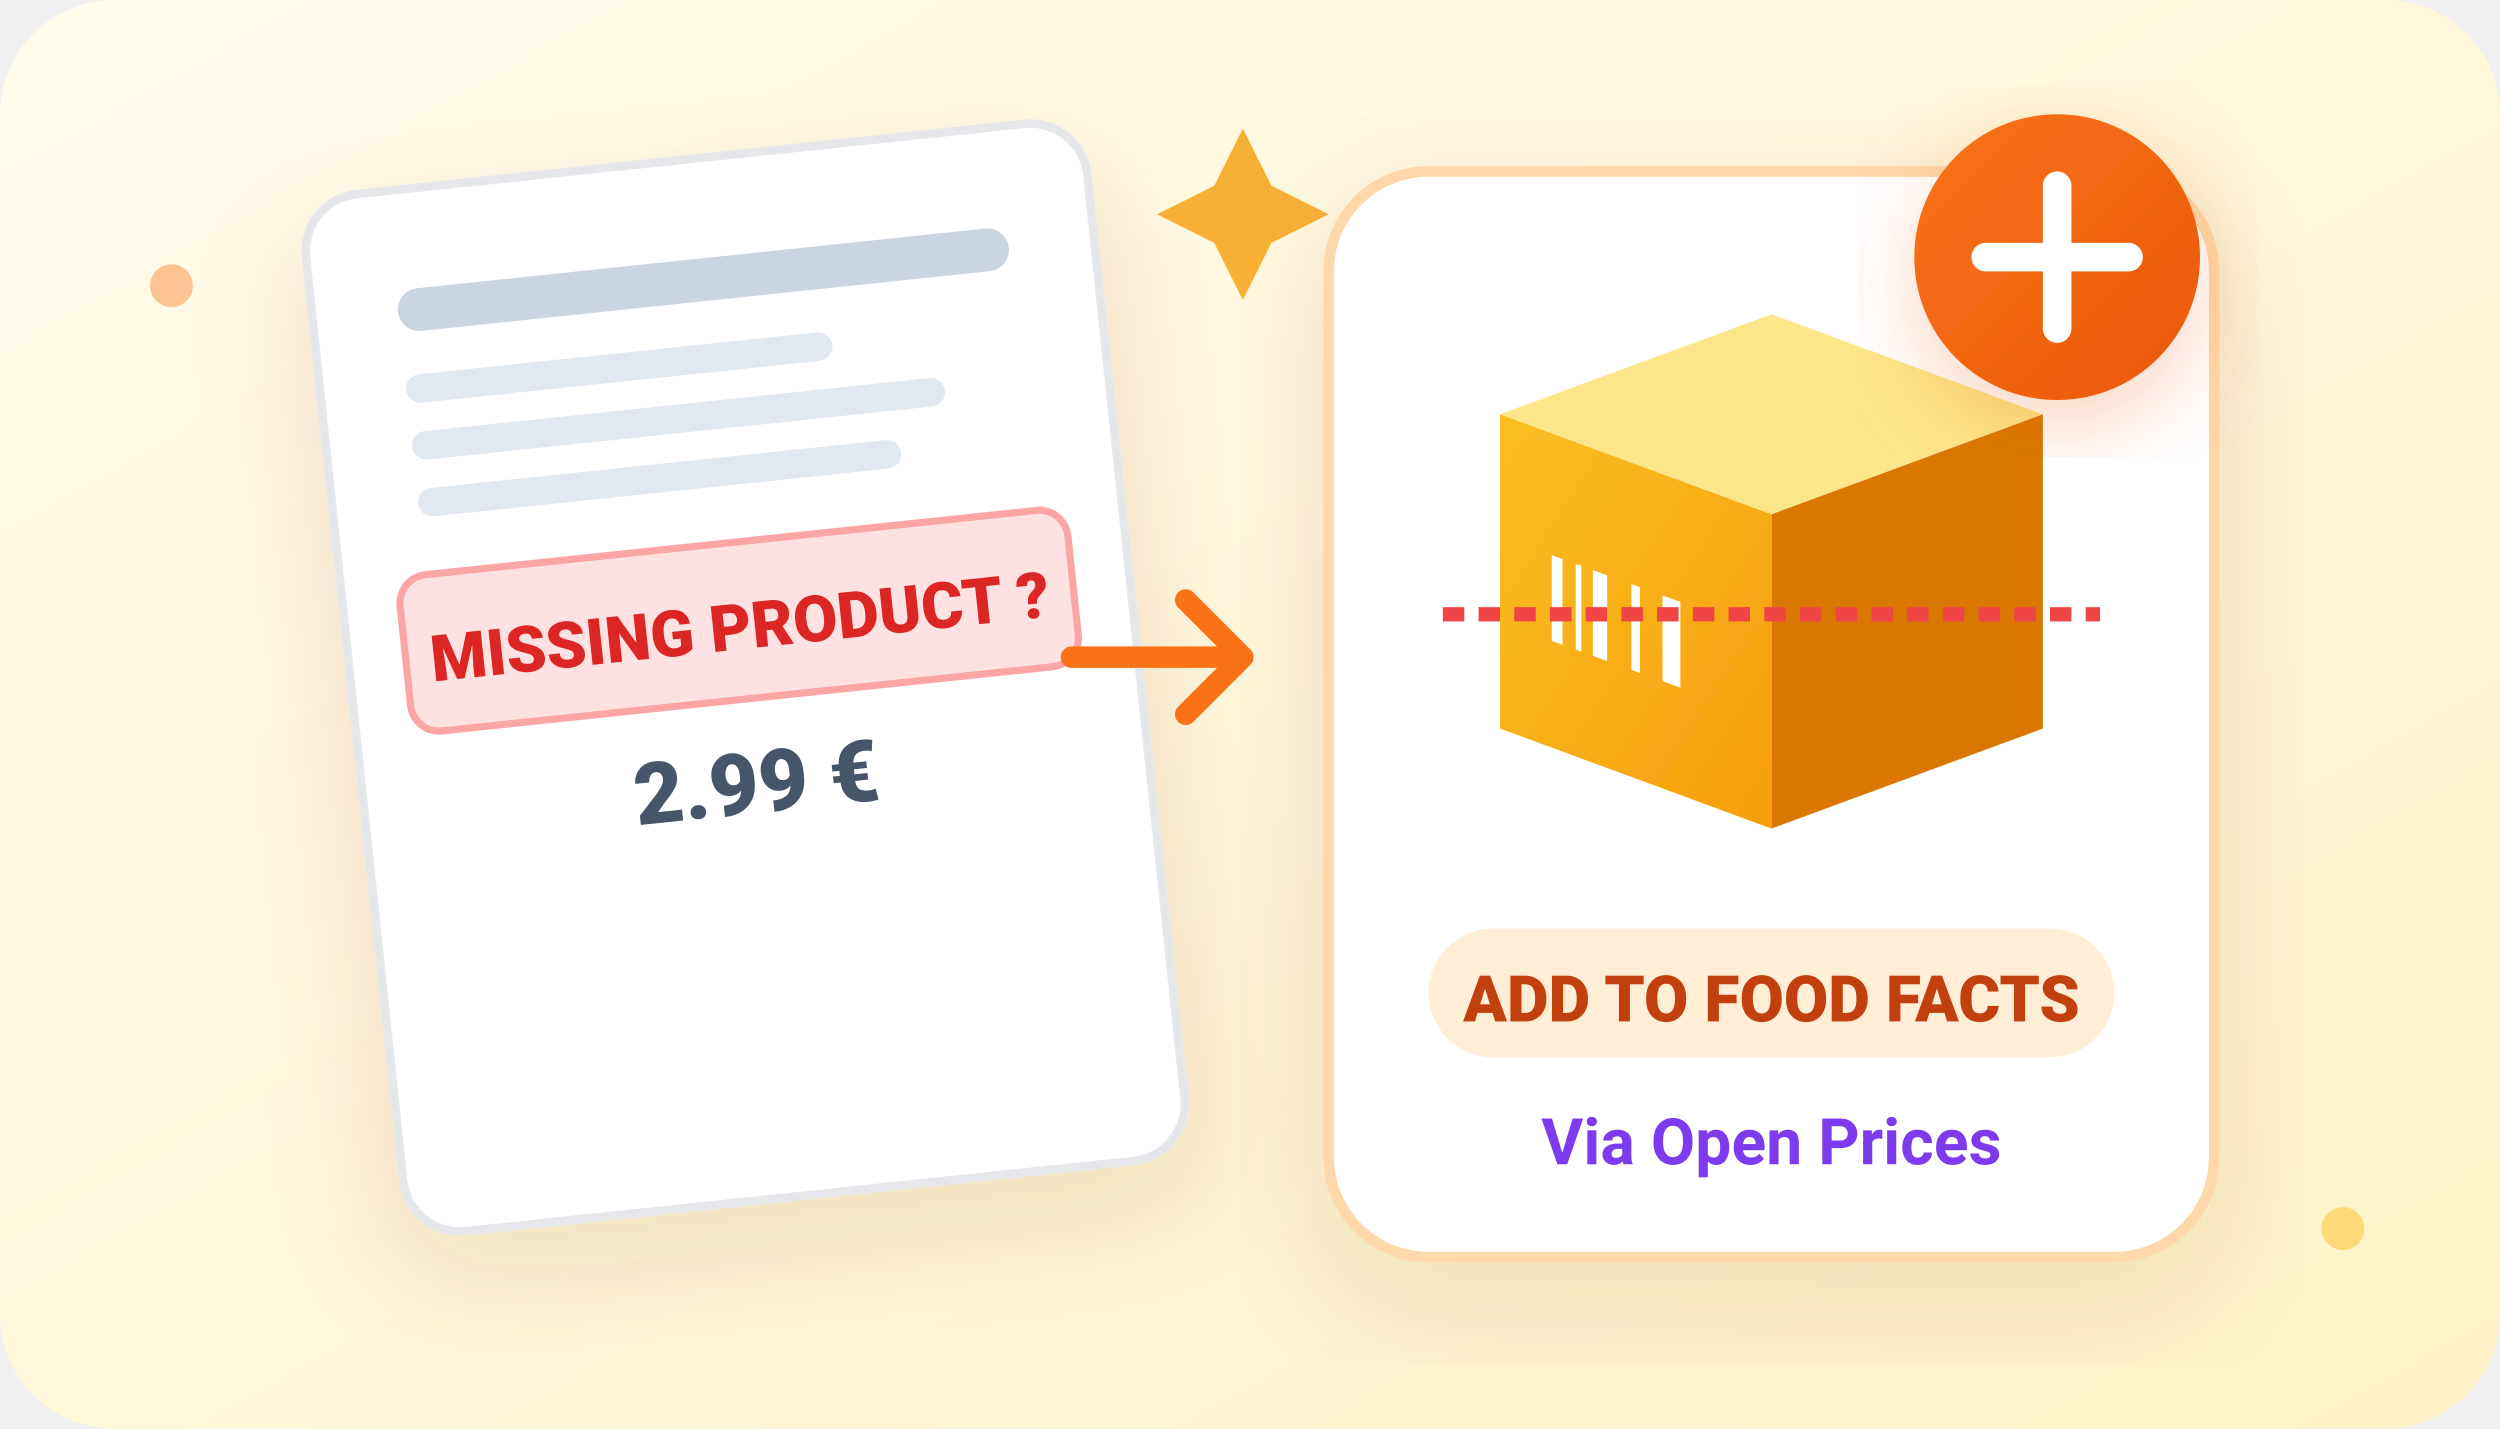
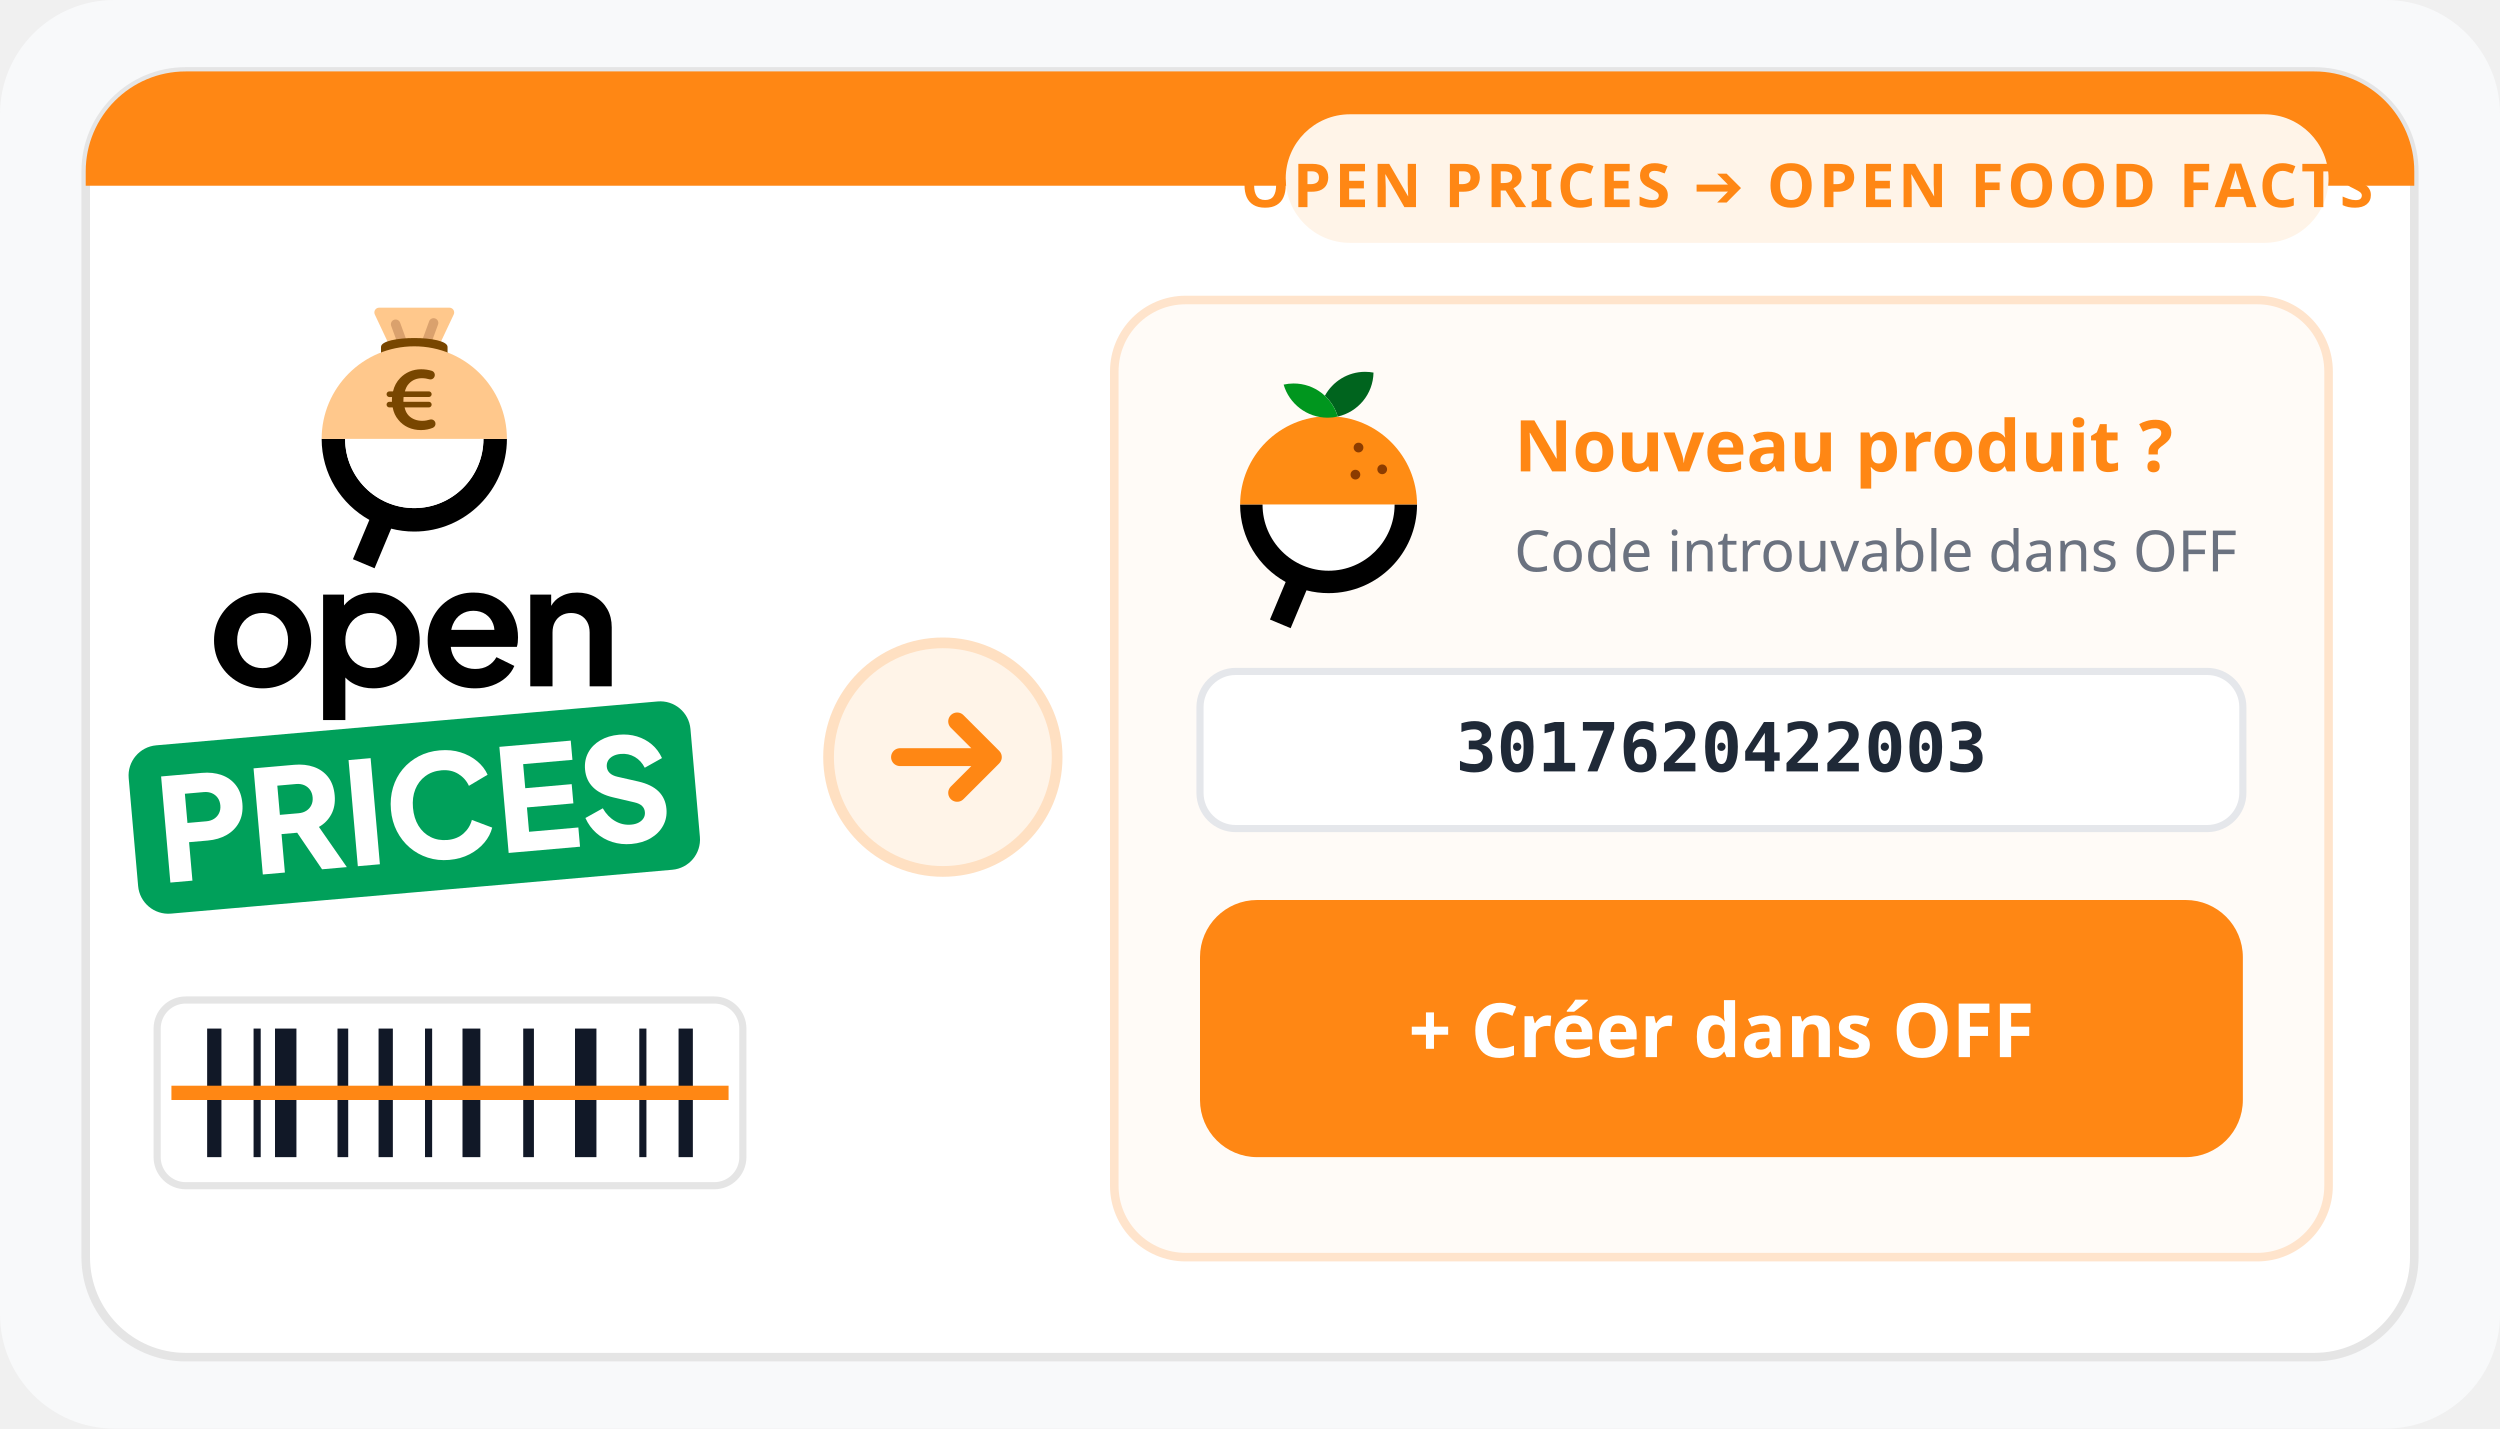
<svg xmlns="http://www.w3.org/2000/svg" viewBox="0 0 350 200" width="100%" height="100%">
-   <defs>
-     <linearGradient id="pcBgGrad" x1="0%" y1="0%" x2="100%" y2="100%">
-       <stop offset="0%" stop-color="#fffbeb" />
-       <stop offset="100%" stop-color="#fef3c7" />
-     </linearGradient>
-     <linearGradient id="pcOrange" x1="0%" y1="0%" x2="100%" y2="100%">
-       <stop offset="0%" stop-color="#f97316" />
-       <stop offset="100%" stop-color="#ea580c" />
-     </linearGradient>
-     <linearGradient id="pcPurple" x1="0%" y1="0%" x2="100%" y2="100%">
-       <stop offset="0%" stop-color="#8b5cf6" />
-       <stop offset="100%" stop-color="#6d28d9" />
-     </linearGradient>
-     <linearGradient id="pcBoxGrad" x1="0%" y1="0%" x2="100%" y2="100%">
-       <stop offset="0%" stop-color="#fbbf24" />
-       <stop offset="100%" stop-color="#f59e0b" />
-     </linearGradient>
-     <filter id="pcShadow" x="-10%" y="-10%" width="120%" height="120%">
-       <feDropShadow dx="0" dy="6" stdDeviation="8" flood-color="#7c2d12" flood-opacity="0.12" />
-     </filter>
-     <filter id="pcPlusShadow" x="-20%" y="-20%" width="140%" height="140%">
-       <feDropShadow dx="0" dy="4" stdDeviation="6" flood-color="#ea580c" flood-opacity="0.25" />
-     </filter>
-   </defs>
-   <rect width="350" height="200" rx="16" fill="url(#pcBgGrad)" />
-   <g transform="translate(42, 28) rotate(-6)" filter="url(#pcShadow)">
-     <rect width="110" height="146" rx="8" fill="#ffffff" stroke="#e5e7eb" stroke-width="1.2" />
-     <rect x="12" y="14" width="86" height="6" rx="3" fill="#cbd5e1" />
-     <rect x="12" y="26" width="60" height="4" rx="2" fill="#e2e8f0" />
-     <rect x="12" y="34" width="75" height="4" rx="2" fill="#e2e8f0" />
-     <rect x="12" y="42" width="68" height="4" rx="2" fill="#e2e8f0" />
-     <rect x="8" y="54" width="94" height="22" rx="4" fill="#fee2e2" stroke="#fca5a5" stroke-width="1" />
-     <text x="55" y="69" font-family="-apple-system, BlinkMacSystemFont, 'Segoe UI', Roboto, sans-serif" font-size="9" font-weight="800" fill="#dc2626" text-anchor="middle">MISSING PRODUCT ?</text>
-     <text x="55" y="92" font-family="-apple-system, BlinkMacSystemFont, 'Segoe UI', Roboto, sans-serif" font-size="12" font-weight="900" fill="#475569" text-anchor="middle">2.99 €</text>
+   <rect width="350" height="200" rx="16" fill="#F8F9FA" />
+   <rect x="12" y="10" width="326" height="180" rx="14" fill="#FFFFFF" stroke="#E5E5E5" stroke-width="1.2" />
+   <path d="M 12 24 A 14 14 0 0 1 26 10 L 324 10 A 14 14 0 0 1 338 24 L 338 26 L 12 26 Z" fill="#FF8714" />
+   <rect x="180" y="16" width="146" height="18" rx="9" fill="#FFF4E8" />
+   <text x="253" y="29" font-family="Plus Jakarta Sans, sans-serif" font-size="8.5" font-weight="700" fill="#FF8714" text-anchor="middle" letter-spacing="0.5">OPEN PRICES ➔ OPEN FOOD FACTS</text>
+   <g transform="translate(18, 38)">
+     <svg x="0" y="0" width="80" height="95" viewBox="0 0 301.1 319.37">
+       <defs>
+         <style>
+       .cls-1 {
+         fill: #00a05a;
+       }
+ 
+       .cls-2 {
+         fill: #fff;
+       }
+ 
+       .cls-3 {
+         fill: #784600;
+       }
+ 
+       .cls-4 {
+         fill: #daa16d;
+         stroke: #daa16d;
+         stroke-linecap: round;
+         stroke-miterlimit: 10;
+         stroke-width: 5px;
+       }
+ 
+       .cls-5 {
+         fill: #ffc88c;
+       }
+     </style>
+       </defs>
+       <g id="opcreate_Gold_Bag" data-name="Gold Bag">
+         <path d="M126.88,111.84l-8.67,20.7,11.41,4.78,8.74-20.88c3.9,1,7.98,1.54,12.19,1.54,26.91,0,48.81-21.9,48.81-48.81h-12.37c0,20.09-16.34,36.44-36.44,36.44s-36.44-16.34-36.44-36.44h-12.37c0,18.33,10.16,34.32,25.13,42.66Z" />
+         <path fill="#ffc88c" d="M132.05,0h36.99c1.86,0,3.08,1.93,2.29,3.61l-8.08,17.15c-.42.89-1.31,1.45-2.29,1.45h-20.84c-.98,0-1.87-.57-2.29-1.45l-8.08-17.15c-.79-1.68.43-3.61,2.29-3.61Z" />
+         <line fill="#daa16d" stroke="#daa16d" stroke-linecap="round" stroke-miterlimit="10" stroke-width="5" x1="140.72" y1="8.74" x2="145.65" y2="22.22" />
+         <line fill="#daa16d" stroke="#daa16d" stroke-linecap="round" stroke-miterlimit="10" stroke-width="5" x1="160.72" y1="8.04" x2="155.78" y2="21.52" />
+         <path fill="#784600" d="M168.08,26.07c0-.41-35.07-.41-35.07,0v-5.35c0-6.29,35.07-6.29,35.07,0v5.35Z" />
+         <path fill="#ffc88c" d="M101.74,69.18c0-26.96,21.85-48.81,48.81-48.81s48.81,21.85,48.81,48.81h-97.62Z" />
+         <path fill="#ffffff" d="M186.98,69.17c0,20.12-16.31,36.44-36.44,36.44s-36.44-16.31-36.44-36.44h72.87Z" />
+         <path fill="#784600" d="M161.66,60.62c.28,1.11-.29,2.25-1.34,2.69-1.68.69-3.84,1.2-6.26,1.2-4.92,0-9.21-1.97-11.92-5.44-1.5-1.74-2.52-3.97-2.97-6.5h-1.74c-.82,0-1.49-.67-1.49-1.49h0c0-.82.67-1.49,1.49-1.49h1.32s.02-.02.03-.03c-.07-.82,0-1.66.06-2.46h-1.41c-.82,0-1.49-.67-1.49-1.49h0c0-.82.67-1.49,1.49-1.49h1.91c.62-2.73,1.93-5.15,3.77-7.03,2.76-2.88,6.56-4.63,11.09-4.63,2.09,0,3.98.33,5.53.8,1.2.36,1.89,1.61,1.55,2.82l-.02.06c-.34,1.21-1.6,1.94-2.81,1.59-1.15-.33-2.48-.56-3.88-.56-2.7,0-5.07.96-6.79,2.82-1.06,1.04-1.77,2.55-2.18,4.12h12.61c.82,0,1.49.67,1.49,1.49h0c0,.82-.67,1.49-1.49,1.49h-13.3c-.07.54-.09,1.12-.09,1.69v.81h13.39c.82,0,1.49.67,1.49,1.49h0c0,.82-.67,1.49-1.49,1.49h-12.76c.37,1.81,1.14,3.28,2.19,4.33,1.8,1.83,4.32,2.72,7.13,2.72,1.46,0,2.85-.27,4-.63,1.25-.38,2.56.36,2.88,1.62h0Z" />
+         <path d="M83.6,153.41c-3.85-2.19-8.18-3.29-12.97-3.29s-9.04,1.1-12.89,3.29-6.93,5.19-9.24,8.98c-2.31,3.79-3.47,8.12-3.47,12.97s1.16,9.18,3.47,12.97c2.31,3.79,5.41,6.78,9.29,8.98,3.88,2.19,8.16,3.29,12.84,3.29s9.03-1.1,12.89-3.29c3.85-2.19,6.93-5.18,9.24-8.98,2.31-3.79,3.47-8.12,3.47-12.97s-1.14-9.26-3.42-13.02c-2.28-3.76-5.35-6.74-9.2-8.93h-.01ZM82.31,182.87c-1.16,2.22-2.73,3.95-4.71,5.2-1.99,1.24-4.31,1.87-6.98,1.87s-4.92-.62-6.93-1.87c-2.02-1.24-3.6-2.98-4.75-5.2-1.16-2.22-1.73-4.72-1.73-7.51s.58-5.27,1.73-7.47c1.16-2.19,2.74-3.91,4.75-5.15,2.01-1.24,4.32-1.87,6.93-1.87s4.99.62,6.98,1.87c1.98,1.24,3.55,2.96,4.71,5.15,1.16,2.19,1.73,4.68,1.73,7.47s-.58,5.29-1.73,7.51Z" />
+         <path d="M141.42,153.5c-3.67-2.25-7.79-3.38-12.35-3.38-3.73,0-7.02.73-9.86,2.18-2.28,1.16-4.17,2.7-5.69,4.61v-5.72h-11.02v66.12h11.73v-22.42c1.43,1.52,3.13,2.74,5.11,3.67,2.93,1.36,6.15,2.04,9.64,2.04,4.68,0,8.86-1.11,12.53-3.33s6.58-5.26,8.71-9.11c2.13-3.85,3.2-8.12,3.2-12.8s-1.08-9.01-3.24-12.8c-2.16-3.79-5.08-6.81-8.75-9.06h0ZM139.55,182.92c-1.19,2.19-2.8,3.91-4.84,5.15-2.04,1.24-4.4,1.87-7.07,1.87s-4.84-.62-6.89-1.87c-2.04-1.24-3.64-2.96-4.8-5.15-1.16-2.19-1.73-4.71-1.73-7.55s.58-5.27,1.73-7.47c1.16-2.19,2.75-3.91,4.8-5.15,2.04-1.24,4.34-1.87,6.89-1.87s5.02.62,7.07,1.87c2.04,1.24,3.66,2.96,4.84,5.15,1.18,2.19,1.78,4.68,1.78,7.47s-.59,5.36-1.78,7.55Z" />
+         <path d="M199.01,157.14c-2.01-2.19-4.46-3.91-7.33-5.15-2.87-1.24-6.21-1.87-10-1.87-4.56,0-8.65,1.1-12.26,3.29s-6.49,5.17-8.62,8.93c-2.13,3.76-3.2,8.07-3.2,12.93s1.04,8.95,3.11,12.8c2.07,3.85,4.99,6.9,8.75,9.15s8.13,3.38,13.11,3.38c3.26,0,6.28-.5,9.06-1.51,2.78-1.01,5.18-2.4,7.2-4.18,2.01-1.78,3.5-3.82,4.44-6.13l-9.42-4.62c-1.07,1.9-2.53,3.41-4.4,4.53-1.87,1.13-4.13,1.69-6.8,1.69s-5.02-.62-7.07-1.87c-2.04-1.24-3.59-3.01-4.62-5.29-.62-1.37-1.01-2.87-1.18-4.49h34.81c.24-.71.4-1.5.49-2.35.09-.86.13-1.73.13-2.62,0-3.26-.53-6.29-1.6-9.11-1.07-2.81-2.61-5.32-4.62-7.51h.02ZM170.03,169.76c.2-1.02.48-1.97.85-2.84.98-2.31,2.41-4.09,4.31-5.33,1.9-1.24,4.06-1.87,6.49-1.87s4.72.62,6.53,1.87c1.81,1.24,3.11,2.93,3.91,5.07.37.97.58,2.01.65,3.11h-22.74Z" />
+         <path d="M245.83,152.43c-2.76-1.54-5.91-2.31-9.46-2.31s-6.44.76-9.02,2.27c-1.99,1.17-3.54,2.75-4.67,4.75v-5.95h-11.02v48.35h11.73v-28.35c0-2.13.41-3.97,1.24-5.51.83-1.54,1.98-2.72,3.47-3.55,1.48-.83,3.17-1.24,5.07-1.24s3.58.42,5.07,1.24c1.48.83,2.64,2.01,3.47,3.55.83,1.54,1.24,3.38,1.24,5.51v28.35h11.64v-31.1c0-3.61-.77-6.8-2.31-9.55-1.54-2.75-3.69-4.9-6.44-6.44v-.02Z" />
+         <rect fill="#00a05a" x="1.98" y="218.89" width="297.14" height="89.02" rx="15.98" ry="15.98" transform="translate(-22.38 14.12) rotate(-5)" />
+         <g>
+           <path fill="#ffffff" d="M22.03,302.94l-4.89-55.92,21.46-1.88c3.85-.34,7.33.04,10.42,1.13,3.09,1.09,5.61,2.89,7.54,5.39,1.93,2.5,3.07,5.71,3.41,9.61.33,3.8-.25,7.1-1.74,9.91-1.49,2.8-3.67,5.02-6.53,6.66-2.86,1.64-6.19,2.62-9.99,2.95l-9.83.86,1.77,20.26-11.63,1.02ZM31.01,271.52l9.91-.87c1.65-.14,3.05-.59,4.19-1.35,1.14-.75,2-1.74,2.58-2.95.58-1.21.8-2.57.67-4.07-.14-1.55-.59-2.87-1.37-3.96-.78-1.09-1.79-1.91-3.05-2.46-1.26-.54-2.71-.75-4.36-.6l-9.91.87,1.35,15.39Z" />
+           <path fill="#ffffff" d="M88.86,276.67l-8.26.72,1.77,20.26-11.63,1.02-4.89-55.92,21.39-1.87c3.85-.34,7.33.04,10.42,1.13,3.09,1.09,5.61,2.89,7.54,5.39,1.93,2.5,3.07,5.71,3.41,9.61.33,3.8-.26,7.12-1.78,9.95-1.52,2.83-3.69,5.05-6.53,6.66l14.71,21.17-13.06,1.14-13.11-19.27ZM79.72,267.26l9.83-.86c1.65-.14,3.05-.59,4.19-1.35,1.14-.75,2-1.74,2.58-2.95.58-1.21.8-2.57.67-4.07-.14-1.55-.59-2.87-1.37-3.96-.78-1.09-1.79-1.91-3.05-2.46-1.26-.54-2.71-.75-4.36-.6l-9.83.86,1.35,15.39Z" />
+           <path fill="#ffffff" d="M120.8,294.3l-4.89-55.91,11.63-1.02,4.89,55.92-11.63,1.02Z" />
+           <path fill="#ffffff" d="M168.99,290.99c-4,.35-7.78-.05-11.34-1.2-3.56-1.15-6.72-2.92-9.5-5.29s-5.04-5.26-6.77-8.64c-1.73-3.38-2.78-7.14-3.14-11.29-.36-4.15,0-8.05,1.09-11.71,1.09-3.65,2.8-6.87,5.13-9.68,2.33-2.8,5.14-5.06,8.44-6.79,3.3-1.73,6.98-2.77,11.03-3.12,4.05-.36,7.75,0,11.1,1.07,3.35,1.07,6.24,2.63,8.69,4.68,2.45,2.05,4.27,4.42,5.46,7.09l-9.85,5.85c-1.19-2.62-3.05-4.71-5.58-6.28-2.53-1.57-5.5-2.2-8.9-1.9-3.3.29-6.14,1.32-8.5,3.09-2.37,1.77-4.12,4.08-5.26,6.93s-1.55,6.1-1.23,9.75c.32,3.65,1.29,6.79,2.9,9.43,1.62,2.63,3.74,4.61,6.38,5.94,2.64,1.33,5.61,1.85,8.91,1.57,3.4-.3,6.21-1.44,8.44-3.42,2.22-1.98,3.69-4.37,4.4-7.15l10.72,4.05c-.71,2.83-2.09,5.48-4.15,7.92-2.05,2.45-4.64,4.49-7.75,6.12-3.11,1.63-6.69,2.63-10.74,2.98Z" />
+           <path fill="#ffffff" d="M200.28,287.34l-4.89-55.92,37.6-3.29.89,10.13-25.97,2.27,1.11,12.68,24.47-2.14.89,10.13-24.47,2.14,1.12,12.83,25.97-2.27.89,10.13-37.6,3.29Z" />
+           <path fill="#ffffff" d="M264.91,282.6c-3.5.31-6.85-.04-10.04-1.05-3.19-1.01-6-2.59-8.43-4.75-2.43-2.16-4.34-4.79-5.72-7.89l9.16-5.11c1.67,2.93,3.82,5.16,6.45,6.7,2.63,1.54,5.45,2.17,8.45,1.91,1.6-.14,2.96-.51,4.06-1.11,1.11-.6,1.95-1.37,2.52-2.3.57-.93.81-2,.7-3.2-.11-1.3-.61-2.38-1.49-3.23-.88-.86-2.2-1.48-3.95-1.89l-11.27-2.64c-4.58-1.06-8.11-2.83-10.6-5.31-2.49-2.48-3.89-5.6-4.22-9.35-.29-3.3.27-6.28,1.68-8.92,1.41-2.64,3.51-4.79,6.32-6.45,2.8-1.66,6.11-2.65,9.91-2.99,3.35-.29,6.51.01,9.46.91,2.95.9,5.56,2.31,7.82,4.23s4.04,4.31,5.35,7.17l-9.08,5.1c-1.28-2.51-3.03-4.41-5.26-5.7-2.23-1.29-4.7-1.82-7.4-1.58-1.55.14-2.91.51-4.06,1.11-1.16.61-2.02,1.4-2.59,2.38-.57.98-.8,2.07-.7,3.28.11,1.3.64,2.4,1.57,3.3.94.9,2.28,1.55,4.03,1.95l11.04,2.51c4.63,1.06,8.17,2.79,10.63,5.2,2.45,2.41,3.85,5.49,4.17,9.24.29,3.25-.31,6.22-1.79,8.89-1.48,2.68-3.65,4.86-6.5,6.54-2.85,1.69-6.26,2.7-10.21,3.05Z" />
+         </g>
+       </g>
+     </svg>
+     <g transform="translate(4, 102)">
+       <rect width="82" height="26" rx="4" fill="#FFFFFF" stroke="#E5E5E5" stroke-width="1" />
+       <line x1="8" y1="4" x2="8" y2="22" stroke="#111827" stroke-width="2" />
+       <line x1="14" y1="4" x2="14" y2="22" stroke="#111827" stroke-width="1" />
+       <line x1="18" y1="4" x2="18" y2="22" stroke="#111827" stroke-width="3" />
+       <line x1="26" y1="4" x2="26" y2="22" stroke="#111827" stroke-width="1.5" />
+       <line x1="32" y1="4" x2="32" y2="22" stroke="#111827" stroke-width="2" />
+       <line x1="38" y1="4" x2="38" y2="22" stroke="#111827" stroke-width="1" />
+       <line x1="44" y1="4" x2="44" y2="22" stroke="#111827" stroke-width="2.5" />
+       <line x1="52" y1="4" x2="52" y2="22" stroke="#111827" stroke-width="1.5" />
+       <line x1="60" y1="4" x2="60" y2="22" stroke="#111827" stroke-width="3" />
+       <line x1="68" y1="4" x2="68" y2="22" stroke="#111827" stroke-width="1" />
+       <line x1="74" y1="4" x2="74" y2="22" stroke="#111827" stroke-width="2" />
+       <line x1="2" y1="13" x2="80" y2="13" stroke="#FF8714" stroke-width="2" />
+     </g>
  </g>
-   <g transform="translate(150, 92)">
-     <path d="M0 0 L24 0 M16 -8 L24 0 L16 8" fill="none" stroke="#f97316" stroke-width="3" stroke-linecap="round" stroke-linejoin="round" />
+   <g transform="translate(112, 86)">
+     <circle cx="20" cy="20" r="16" fill="#FFF4E8" stroke="#FFE0C2" stroke-width="1.5" />
+     <path d="M 14 20 H 26 M 22 15 L 27 20 L 22 25" fill="none" stroke="#FF8714" stroke-width="2.5" stroke-linecap="round" stroke-linejoin="round" />
  </g>
-   <g transform="translate(186, 24)" filter="url(#pcShadow)">
-     <rect width="124" height="152" rx="14" fill="#ffffff" stroke="#fed7aa" stroke-width="1.5" />
-     <g transform="translate(24, 20)">
-       <polygon points="38,0 76,14 38,28 0,14" fill="#fde68a" />
-       <polygon points="0,14 38,28 38,72 0,58" fill="url(#pcBoxGrad)" />
-       <polygon points="38,28 76,14 76,58 38,72" fill="#d97706" />
-       <g transform="translate(8, 34) skewY(20)">
-         <line x1="0" y1="0" x2="0" y2="12" stroke="#ffffff" stroke-width="1.5" />
-         <line x1="3" y1="0" x2="3" y2="12" stroke="#ffffff" stroke-width="0.8" />
-         <line x1="6" y1="0" x2="6" y2="12" stroke="#ffffff" stroke-width="2" />
-         <line x1="11" y1="0" x2="11" y2="12" stroke="#ffffff" stroke-width="1.2" />
-         <line x1="16" y1="0" x2="16" y2="12" stroke="#ffffff" stroke-width="2.5" />
+   <g transform="translate(156, 42)">
+     <rect width="170" height="134" rx="10" fill="#FFFBF7" stroke="#FFE4CC" stroke-width="1.2" />
+     <svg x="12" y="10" width="36" height="36" viewBox="0 0 178 178">
+       <defs id="offcreate_defs3066" />
+       <g id="layer1">
+         <g id="offcreate_g2997" transform="translate(-33.85,-30.075)">
+           <g id="offcreate_g2989">
+             <path class="f" d="m 61.62,122.32 c 0,-33.82 27.41,-61.23 61.23,-61.23 33.82,0 61.23,27.41 61.23,61.23 z" id="offcreate_path2979" style="fill:#ff8c14" />
+             <path class="e" d="m 168.55,122.32 c 0,25.24 -20.46,45.71 -45.71,45.71 -25.24,0 -45.71,-20.46 -45.71,-45.71 z" id="offcreate_path2981" style="fill:#ffffff" />
+             <circle class="g" cx="143.58" cy="82.78" r="3.37" id="offcreate_circle2983" style="fill:#8c3c00" />
+             <circle class="g" cx="159.98" cy="97.84" r="3.37" id="offcreate_circle2985" style="fill:#8c3c00" />
+             <circle class="g" cx="141.43" cy="101.52" r="3.37" id="offcreate_circle2987" style="fill:#8c3c00" />
+           </g>
+           <path d="m 93.15,175.84 -10.88,25.97 14.32,6 10.97,-26.19 c 4.89,1.26 10.01,1.93 15.29,1.93 33.76,0 61.23,-27.47 61.23,-61.23 h -15.52 c 0,25.2 -20.5,45.71 -45.71,45.71 -25.21,0 -45.71,-20.5 -45.71,-45.71 H 61.62 c 0,22.99 12.74,43.05 31.53,53.52 z" id="offcreate_path2991" />
+           <path class="c" d="m 148.17,30.34 c -12.04,0 -22.5,6.71 -27.88,16.59 4.14,3.86 7.27,8.79 8.89,14.38 14.01,-3.14 24.53,-15.53 24.77,-30.43 -1.87,-0.35 -3.8,-0.53 -5.78,-0.53 z" id="offcreate_path2993" style="fill:#00641e" />
+           <path class="d" d="m 98.68,38.42 c -2.38,0 -4.7,0.27 -6.94,0.77 3.83,13.23 16.03,22.91 30.5,22.91 2.38,0 4.7,-0.27 6.94,-0.77 C 125.35,48.1 113.15,38.42 98.68,38.42 Z" id="offcreate_path2995" style="fill:#00961e" />
+         </g>
      </g>
+     </svg>
+     <text x="56" y="24" font-family="Plus Jakarta Sans, sans-serif" font-size="10" font-weight="700" fill="#FF8714">Nouveau produit ?</text>
+     <text x="56" y="38" font-family="Plus Jakarta Sans, sans-serif" font-size="8" font-weight="500" fill="#6B7280">Code introuvable dans OFF</text>
+     <rect x="12" y="52" width="146" height="22" rx="5" fill="#FFFFFF" stroke="#E5E7EB" stroke-width="1" />
+     <text x="85" y="66" font-family="monospace" font-size="9.5" font-weight="700" fill="#1F2937" text-anchor="middle">3017620422003</text>
+     <g transform="translate(12, 84)">
+       <rect width="146" height="36" rx="8" fill="#FF8714" />
+       <text x="73" y="22" font-family="Plus Jakarta Sans, sans-serif" font-size="10.5" font-weight="700" fill="#FFFFFF" text-anchor="middle">+ Créer dans OFF</text>
    </g>
-     <line x1="16" y1="62" x2="108" y2="62" stroke="#ef4444" stroke-width="2" stroke-dasharray="3 2" />
-     <rect x="14" y="106" width="96" height="18" rx="9" fill="#ffedd5" />
-     <text x="62" y="119" font-family="-apple-system, BlinkMacSystemFont, 'Segoe UI', Roboto, sans-serif" font-size="9" font-weight="800" fill="#c2410c" text-anchor="middle">ADD TO FOOD FACTS</text>
-     <text x="62" y="139" font-family="-apple-system, BlinkMacSystemFont, 'Segoe UI', Roboto, sans-serif" font-size="9" font-weight="700" fill="#7c3aed" text-anchor="middle">Via Open Prices</text>
  </g>
-   <g transform="translate(268, 16)" filter="url(#pcPlusShadow)">
-     <circle cx="20" cy="20" r="20" fill="url(#pcOrange)" />
-     <line x1="10" y1="20" x2="30" y2="20" stroke="#ffffff" stroke-width="4" stroke-linecap="round" />
-     <line x1="20" y1="10" x2="20" y2="30" stroke="#ffffff" stroke-width="4" stroke-linecap="round" />
-   </g>
-   <polygon points="174,18 178,26 186,30 178,34 174,42 170,34 162,30 170,26" fill="#f59e0b" opacity="0.8" />
-   <circle cx="24" cy="40" r="3" fill="#f97316" opacity="0.4" />
-   <circle cx="328" cy="172" r="3" fill="#fbbf24" opacity="0.5" />
</svg>
